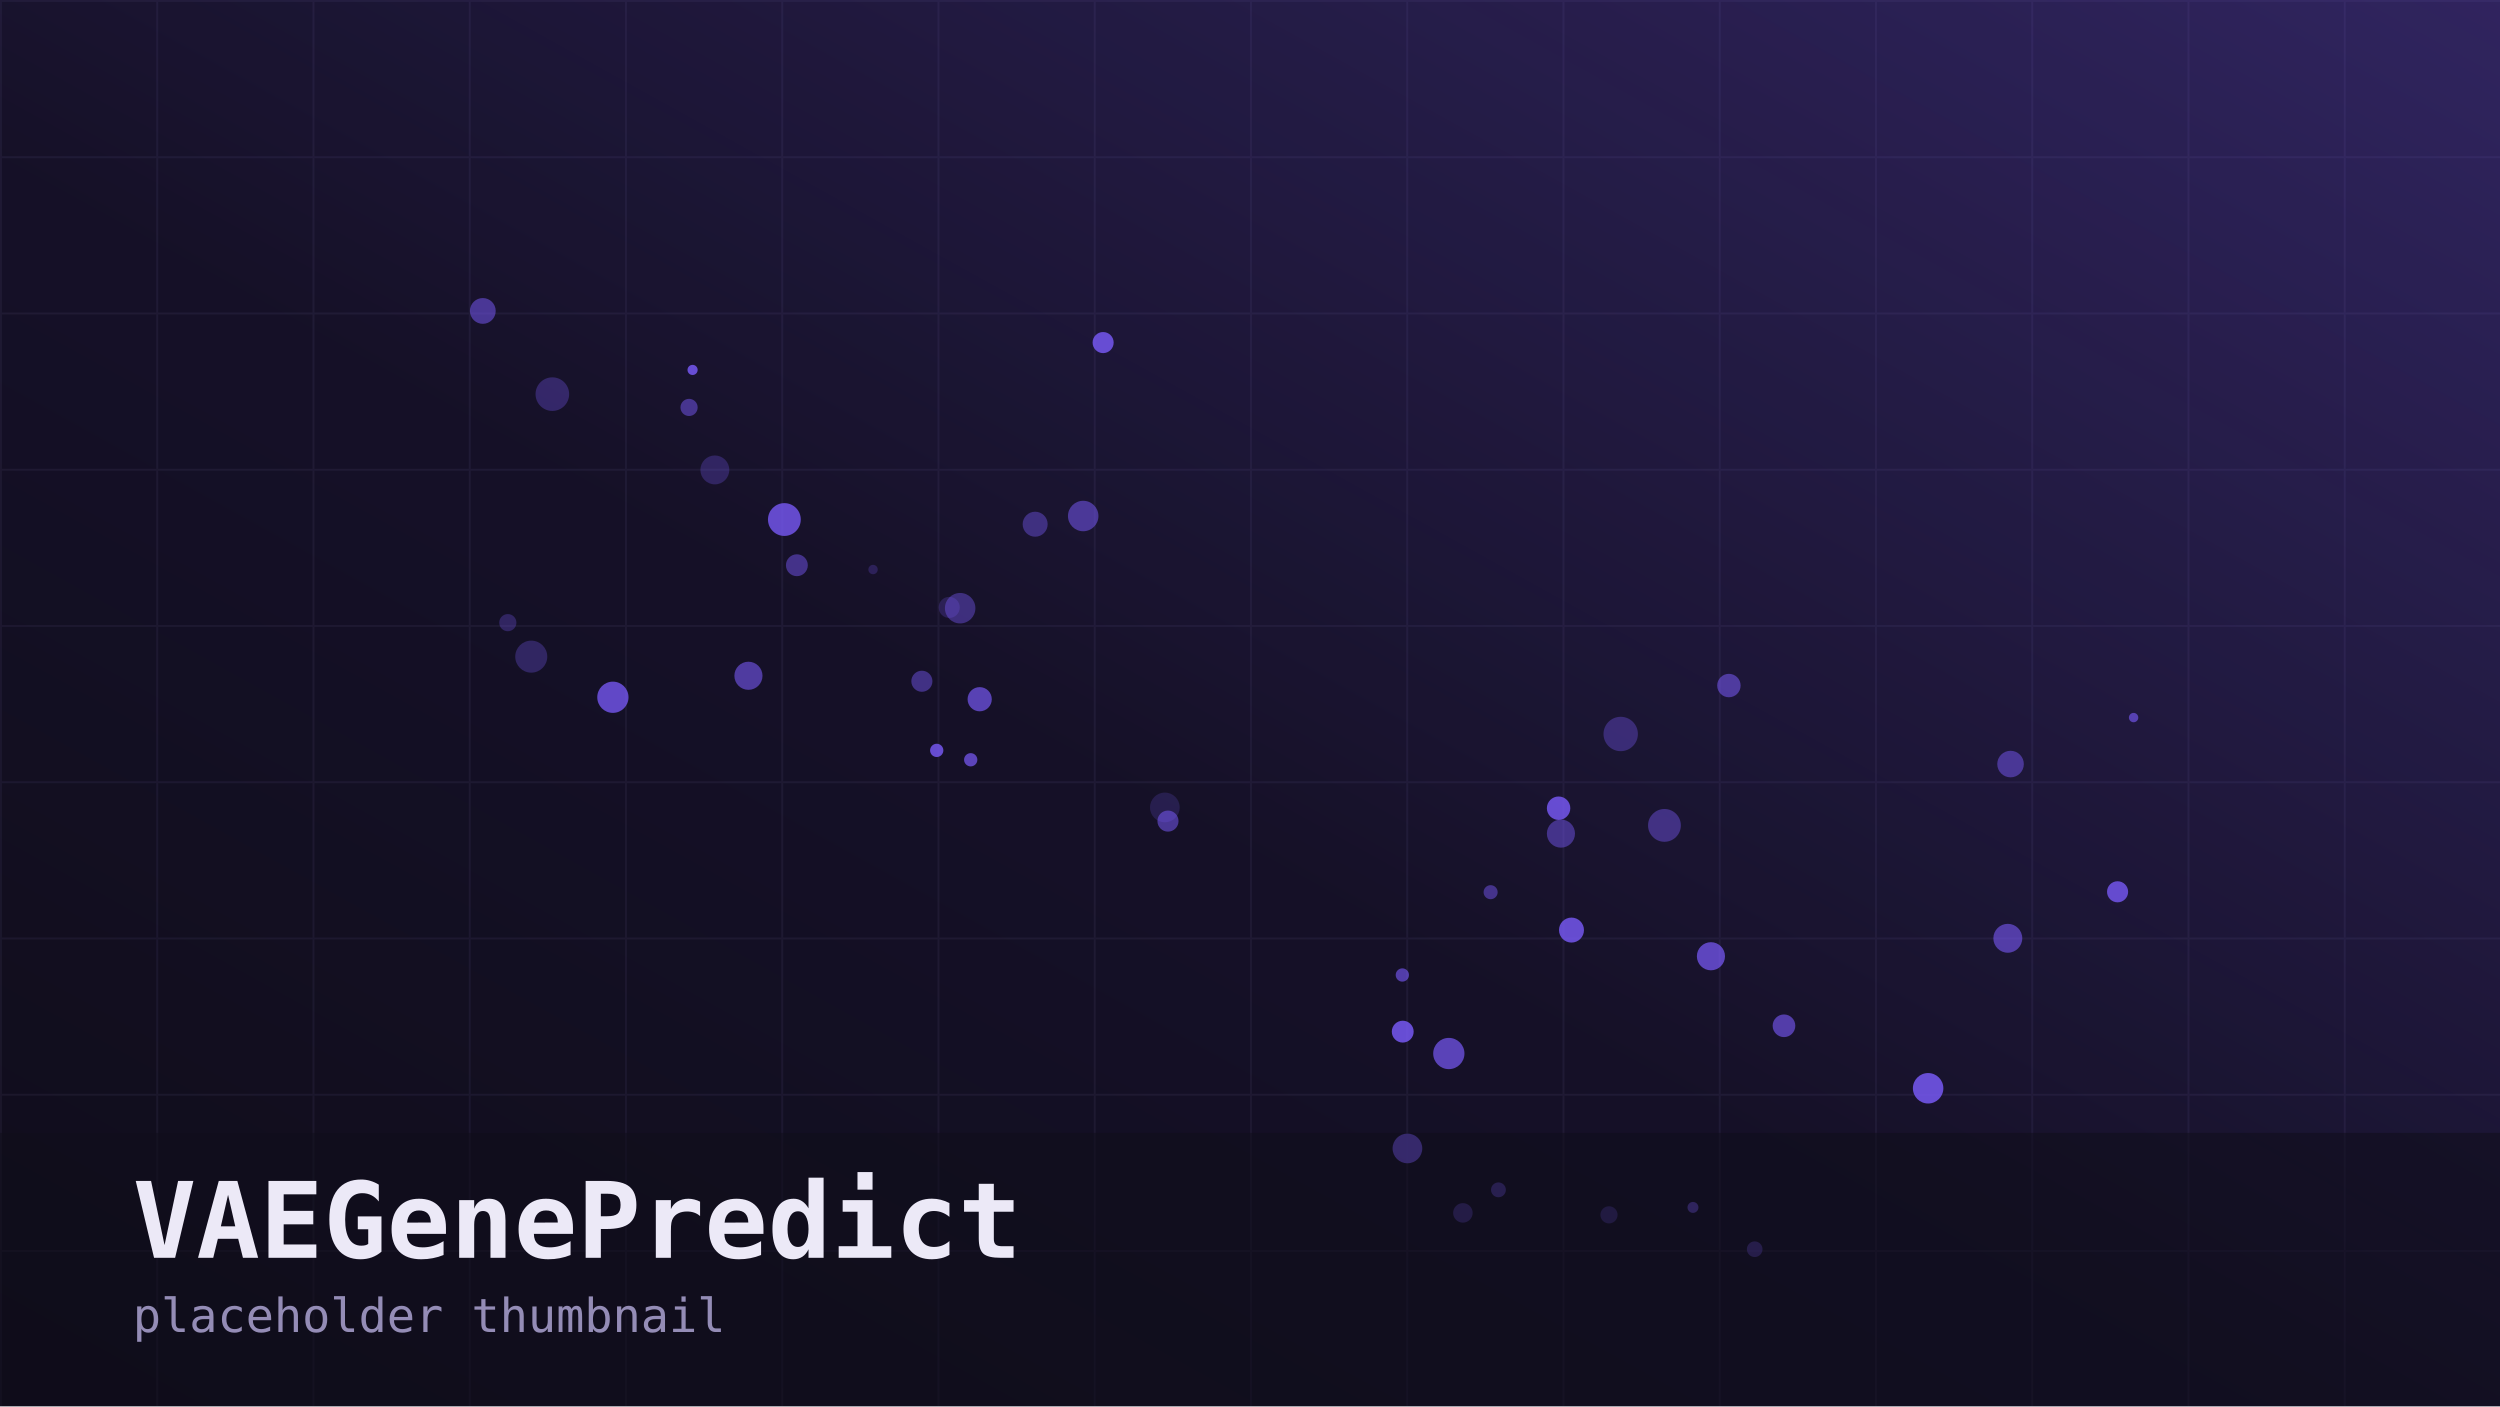
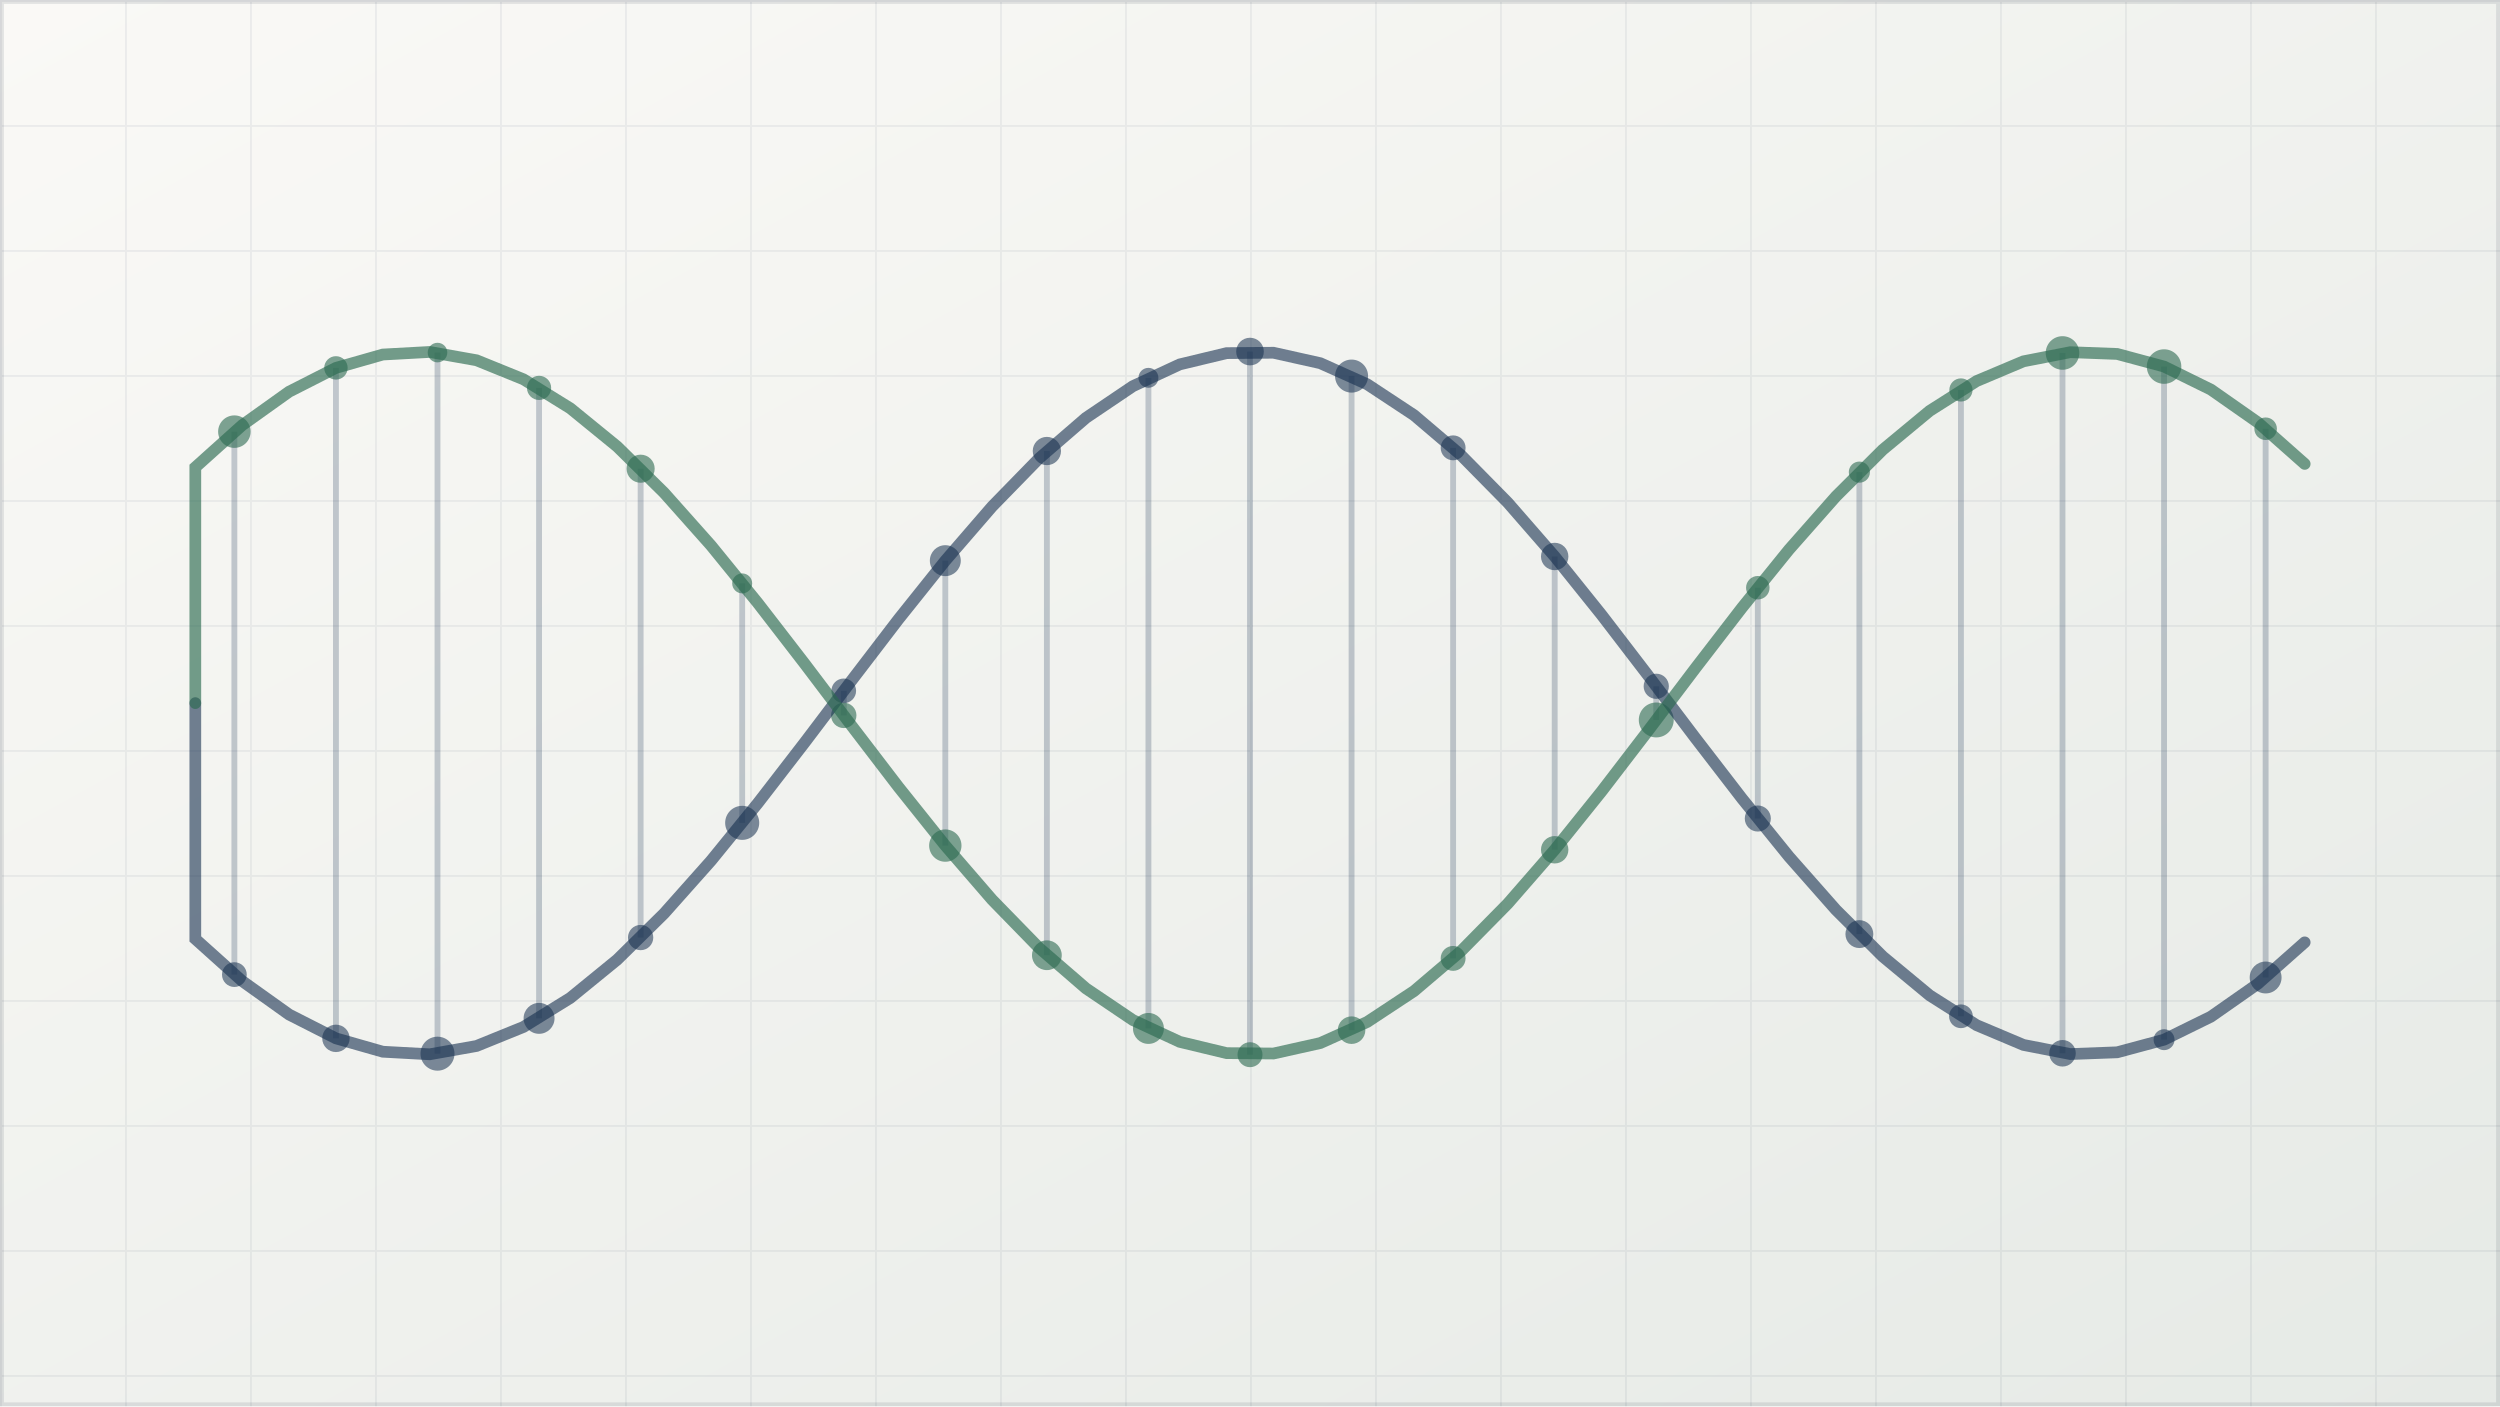
- <svg xmlns="http://www.w3.org/2000/svg" viewBox="0 0 640 360" width="640" height="360" role="img" aria-label="VAEGenePredict">
+ <svg xmlns="http://www.w3.org/2000/svg" viewBox="0 0 640 360" width="640" height="360" role="img" aria-label="vaegenepredict">
  <defs>
-     <linearGradient id="w" x1="1" y1="0" x2="0" y2="1">
-       <stop offset="0" stop-color="#7C5CFF" stop-opacity="0.30" />
-       <stop offset="0.55" stop-color="#7C5CFF" stop-opacity="0.06" />
-       <stop offset="1" stop-color="#7C5CFF" stop-opacity="0" />
+     <linearGradient id="wash" x1="0" y1="0" x2="1" y2="1">
+       <stop offset="0" stop-color="#faf9f6" />
+       <stop offset="1" stop-color="#e6eae6" />
    </linearGradient>
-     <pattern id="g" width="40" height="40" patternUnits="userSpaceOnUse">
-       <path d="M40 0H0V40" fill="none" stroke="#A796E0" stroke-opacity="0.07" stroke-width="1" />
+     <pattern id="grid" width="32" height="32" patternUnits="userSpaceOnUse">
+       <path d="M32 0H0V32" fill="none" stroke="#17304f" stroke-opacity="0.06" stroke-width="1" />
    </pattern>
  </defs>
-   <rect width="640" height="360" fill="#0F0C1A" />
-   <rect width="640" height="360" fill="url(#g)" />
-   <rect width="640" height="360" fill="url(#w)" />
-   <circle cx="123.6" cy="79.6" r="3.3" fill="#7C5CFF" opacity="0.5" />
-   <circle cx="438" cy="244.8" r="3.6" fill="#7C5CFF" opacity="0.69" />
-   <circle cx="277.3" cy="132.1" r="3.9" fill="#7C5CFF" opacity="0.5" />
-   <circle cx="426.1" cy="211.3" r="4.2" fill="#7C5CFF" opacity="0.4" />
-   <circle cx="236" cy="174.4" r="2.7" fill="#7C5CFF" opacity="0.43" />
-   <circle cx="360.3" cy="294" r="3.8" fill="#7C5CFF" opacity="0.77" />
-   <circle cx="243" cy="155.5" r="2.7" fill="#7C5CFF" opacity="0.21" />
-   <circle cx="546.2" cy="183.7" r="1.2" fill="#7C5CFF" opacity="0.6" />
-   <circle cx="200.8" cy="133" r="4.2" fill="#7C5CFF" opacity="0.76" />
-   <circle cx="411.9" cy="311" r="2.2" fill="#7C5CFF" opacity="0.34" />
-   <circle cx="130" cy="159.4" r="2.2" fill="#7C5CFF" opacity="0.27" />
-   <circle cx="442.6" cy="175.5" r="3" fill="#7C5CFF" opacity="0.52" />
-   <circle cx="223.5" cy="145.8" r="1.2" fill="#7C5CFF" opacity="0.22" />
-   <circle cx="414.9" cy="187.9" r="4.4" fill="#7C5CFF" opacity="0.33" />
-   <circle cx="156.9" cy="178.5" r="4" fill="#7C5CFF" opacity="0.74" />
-   <circle cx="370.9" cy="269.7" r="4" fill="#7C5CFF" opacity="0.67" />
-   <circle cx="177.3" cy="94.7" r="1.3" fill="#7C5CFF" opacity="0.79" />
-   <circle cx="433.4" cy="309.1" r="1.4" fill="#7C5CFF" opacity="0.63" />
-   <circle cx="176.4" cy="104.3" r="2.2" fill="#7C5CFF" opacity="0.47" />
-   <circle cx="456.7" cy="262.6" r="2.9" fill="#7C5CFF" opacity="0.59" />
-   <circle cx="299" cy="210.2" r="2.7" fill="#7C5CFF" opacity="0.51" />
-   <circle cx="374.5" cy="310.5" r="2.5" fill="#7C5CFF" opacity="0.4" />
-   <circle cx="191.6" cy="173" r="3.6" fill="#7C5CFF" opacity="0.56" />
-   <circle cx="381.6" cy="228.4" r="1.8" fill="#7C5CFF" opacity="0.45" />
-   <circle cx="245.8" cy="155.7" r="3.9" fill="#7C5CFF" opacity="0.39" />
-   <circle cx="359" cy="249.6" r="1.7" fill="#7C5CFF" opacity="0.6" />
-   <circle cx="183" cy="120.3" r="3.7" fill="#7C5CFF" opacity="0.26" />
-   <circle cx="514" cy="240.2" r="3.7" fill="#7C5CFF" opacity="0.57" />
-   <circle cx="141.4" cy="100.9" r="4.3" fill="#7C5CFF" opacity="0.3" />
-   <circle cx="399.6" cy="213.4" r="3.6" fill="#7C5CFF" opacity="0.44" />
-   <circle cx="250.8" cy="179" r="3.1" fill="#7C5CFF" opacity="0.65" />
-   <circle cx="402.3" cy="238.1" r="3.2" fill="#7C5CFF" opacity="0.78" />
-   <circle cx="298.2" cy="206.7" r="3.8" fill="#7C5CFF" opacity="0.18" />
-   <circle cx="514.7" cy="195.6" r="3.4" fill="#7C5CFF" opacity="0.47" />
-   <circle cx="248.5" cy="194.5" r="1.7" fill="#7C5CFF" opacity="0.68" />
-   <circle cx="399" cy="206.9" r="3" fill="#7C5CFF" opacity="0.78" />
-   <circle cx="282.4" cy="87.7" r="2.7" fill="#7C5CFF" opacity="0.78" />
-   <circle cx="449.2" cy="319.8" r="2" fill="#7C5CFF" opacity="0.44" />
-   <circle cx="265" cy="134.2" r="3.2" fill="#7C5CFF" opacity="0.39" />
-   <circle cx="542.1" cy="228.3" r="2.7" fill="#7C5CFF" opacity="0.76" />
-   <circle cx="239.8" cy="192.1" r="1.7" fill="#7C5CFF" opacity="0.78" />
-   <circle cx="493.6" cy="278.6" r="3.9" fill="#7C5CFF" opacity="0.8" />
-   <circle cx="204" cy="144.7" r="2.8" fill="#7C5CFF" opacity="0.45" />
-   <circle cx="383.6" cy="304.6" r="1.9" fill="#7C5CFF" opacity="0.49" />
-   <circle cx="136" cy="168.1" r="4.1" fill="#7C5CFF" opacity="0.28" />
-   <circle cx="359.1" cy="264.1" r="2.8" fill="#7C5CFF" opacity="0.8" />
-   <rect x="0" y="290" width="640" height="70" fill="#0F0C1A" opacity="0.55" />
-   <text x="34" y="322" font-family="'Anonymous Pro',monospace" font-size="27" font-weight="700" fill="#ECE9F7">VAEGenePredict</text>
-   <text x="34" y="341" font-family="'Anonymous Pro',monospace" font-size="12" fill="#948CB6">placeholder thumbnail</text>
+   <rect width="640" height="360" fill="#f2f1ec" />
+   <rect width="640" height="360" fill="url(#wash)" />
+   <rect width="640" height="360" fill="url(#grid)" />
+   <g>
+     <line x1="60" y1="249.5" x2="60" y2="110.5" stroke="#17304f" stroke-opacity="0.24" stroke-width="1.5" />
+     <circle cx="60" cy="249.5" r="3.17" fill="#17304f" fill-opacity="0.55" />
+     <circle cx="60" cy="110.5" r="4.16" fill="#2c6a51" fill-opacity="0.6" />
+     <line x1="86" y1="265.82" x2="86" y2="94.18" stroke="#17304f" stroke-opacity="0.24" stroke-width="1.5" />
+     <circle cx="86" cy="265.82" r="3.51" fill="#17304f" fill-opacity="0.55" />
+     <circle cx="86" cy="94.18" r="3" fill="#2c6a51" fill-opacity="0.6" />
+     <line x1="112" y1="269.74" x2="112" y2="90.26" stroke="#17304f" stroke-opacity="0.24" stroke-width="1.5" />
+     <circle cx="112" cy="269.74" r="4.35" fill="#17304f" fill-opacity="0.55" />
+     <circle cx="112" cy="90.26" r="2.51" fill="#2c6a51" fill-opacity="0.6" />
+     <line x1="138" y1="260.7" x2="138" y2="99.3" stroke="#17304f" stroke-opacity="0.24" stroke-width="1.5" />
+     <circle cx="138" cy="260.7" r="3.96" fill="#17304f" fill-opacity="0.55" />
+     <circle cx="138" cy="99.3" r="3.1" fill="#2c6a51" fill-opacity="0.6" />
+     <line x1="164" y1="240.01" x2="164" y2="119.99" stroke="#17304f" stroke-opacity="0.24" stroke-width="1.5" />
+     <circle cx="164" cy="240.01" r="3.24" fill="#17304f" fill-opacity="0.55" />
+     <circle cx="164" cy="119.99" r="3.6" fill="#2c6a51" fill-opacity="0.6" />
+     <line x1="190" y1="210.65" x2="190" y2="149.35" stroke="#17304f" stroke-opacity="0.24" stroke-width="1.5" />
+     <circle cx="190" cy="210.65" r="4.36" fill="#17304f" fill-opacity="0.55" />
+     <circle cx="190" cy="149.35" r="2.56" fill="#2c6a51" fill-opacity="0.6" />
+     <line x1="216" y1="176.86" x2="216" y2="183.14" stroke="#17304f" stroke-opacity="0.24" stroke-width="1.5" />
+     <circle cx="216" cy="176.86" r="3.16" fill="#17304f" fill-opacity="0.55" />
+     <circle cx="216" cy="183.14" r="3.25" fill="#2c6a51" fill-opacity="0.6" />
+     <line x1="242" y1="143.53" x2="242" y2="216.47" stroke="#17304f" stroke-opacity="0.24" stroke-width="1.5" />
+     <circle cx="242" cy="143.53" r="3.96" fill="#17304f" fill-opacity="0.55" />
+     <circle cx="242" cy="216.47" r="4.14" fill="#2c6a51" fill-opacity="0.6" />
+     <line x1="268" y1="115.46" x2="268" y2="244.54" stroke="#17304f" stroke-opacity="0.24" stroke-width="1.5" />
+     <circle cx="268" cy="115.46" r="3.62" fill="#17304f" fill-opacity="0.55" />
+     <circle cx="268" cy="244.54" r="3.81" fill="#2c6a51" fill-opacity="0.6" />
+     <line x1="294" y1="96.72" x2="294" y2="263.28" stroke="#17304f" stroke-opacity="0.24" stroke-width="1.5" />
+     <circle cx="294" cy="96.72" r="2.55" fill="#17304f" fill-opacity="0.55" />
+     <circle cx="294" cy="263.28" r="3.96" fill="#2c6a51" fill-opacity="0.6" />
+     <line x1="320" y1="90" x2="320" y2="270" stroke="#17304f" stroke-opacity="0.24" stroke-width="1.5" />
+     <circle cx="320" cy="90" r="3.54" fill="#17304f" fill-opacity="0.55" />
+     <circle cx="320" cy="270" r="3.2" fill="#2c6a51" fill-opacity="0.6" />
+     <line x1="346" y1="96.28" x2="346" y2="263.72" stroke="#17304f" stroke-opacity="0.24" stroke-width="1.5" />
+     <circle cx="346" cy="96.28" r="4.23" fill="#17304f" fill-opacity="0.55" />
+     <circle cx="346" cy="263.72" r="3.53" fill="#2c6a51" fill-opacity="0.6" />
+     <line x1="372" y1="114.65" x2="372" y2="245.35" stroke="#17304f" stroke-opacity="0.24" stroke-width="1.5" />
+     <circle cx="372" cy="114.65" r="3.19" fill="#17304f" fill-opacity="0.55" />
+     <circle cx="372" cy="245.35" r="3.19" fill="#2c6a51" fill-opacity="0.6" />
+     <line x1="398" y1="142.46" x2="398" y2="217.54" stroke="#17304f" stroke-opacity="0.24" stroke-width="1.5" />
+     <circle cx="398" cy="142.46" r="3.51" fill="#17304f" fill-opacity="0.55" />
+     <circle cx="398" cy="217.54" r="3.51" fill="#2c6a51" fill-opacity="0.6" />
+     <line x1="424" y1="175.69" x2="424" y2="184.31" stroke="#17304f" stroke-opacity="0.24" stroke-width="1.5" />
+     <circle cx="424" cy="175.69" r="3.23" fill="#17304f" fill-opacity="0.55" />
+     <circle cx="424" cy="184.31" r="4.47" fill="#2c6a51" fill-opacity="0.6" />
+     <line x1="450" y1="209.54" x2="450" y2="150.46" stroke="#17304f" stroke-opacity="0.24" stroke-width="1.5" />
+     <circle cx="450" cy="209.54" r="3.34" fill="#17304f" fill-opacity="0.55" />
+     <circle cx="450" cy="150.46" r="3.01" fill="#2c6a51" fill-opacity="0.6" />
+     <line x1="476" y1="239.13" x2="476" y2="120.87" stroke="#17304f" stroke-opacity="0.24" stroke-width="1.5" />
+     <circle cx="476" cy="239.13" r="3.57" fill="#17304f" fill-opacity="0.55" />
+     <circle cx="476" cy="120.87" r="2.71" fill="#2c6a51" fill-opacity="0.6" />
+     <line x1="502" y1="260.17" x2="502" y2="99.83" stroke="#17304f" stroke-opacity="0.24" stroke-width="1.5" />
+     <circle cx="502" cy="260.17" r="3.04" fill="#17304f" fill-opacity="0.55" />
+     <circle cx="502" cy="99.83" r="2.97" fill="#2c6a51" fill-opacity="0.6" />
+     <line x1="528" y1="269.64" x2="528" y2="90.36" stroke="#17304f" stroke-opacity="0.24" stroke-width="1.5" />
+     <circle cx="528" cy="269.64" r="3.4" fill="#17304f" fill-opacity="0.55" />
+     <circle cx="528" cy="90.36" r="4.3" fill="#2c6a51" fill-opacity="0.6" />
+     <line x1="554" y1="266.16" x2="554" y2="93.84" stroke="#17304f" stroke-opacity="0.24" stroke-width="1.5" />
+     <circle cx="554" cy="266.16" r="2.68" fill="#17304f" fill-opacity="0.55" />
+     <circle cx="554" cy="93.84" r="4.42" fill="#2c6a51" fill-opacity="0.6" />
+     <line x1="580" y1="250.24" x2="580" y2="109.76" stroke="#17304f" stroke-opacity="0.24" stroke-width="1.5" />
+     <circle cx="580" cy="250.24" r="4.08" fill="#17304f" fill-opacity="0.55" />
+     <circle cx="580" cy="109.76" r="2.89" fill="#2c6a51" fill-opacity="0.6" />
+     <path d="M50 180 L50 240.37 L62 251.15 L74 259.72 L86 265.82 L98 269.24 L110 269.9 L122 267.77 L134 262.9 L146 255.47 L158 245.68 L170 233.86 L182 220.37 L194 205.62 L206 190.08 L218 174.22 L230 158.54 L242 143.53 L254 129.65 L266 117.34 L278 106.97 L290 98.87 L302 93.29 L314 90.4 L326 90.3 L338 92.98 L350 98.37 L362 106.29 L374 116.5 L386 128.68 L398 142.46 L410 157.4 L422 173.05 L434 188.91 L446 204.49 L458 219.32 L470 232.92 L482 244.88 L494 254.82 L506 262.44 L518 267.5 L530 269.84 L542 269.39 L554 266.16 L566 260.26 L578 251.86 L590 241.24" fill="none" stroke="#17304f" stroke-opacity="0.6" stroke-width="3" stroke-linecap="round" />
+     <path d="M50 180 L50 119.63 L62 108.85 L74 100.28 L86 94.18 L98 90.76 L110 90.1 L122 92.23 L134 97.1 L146 104.53 L158 114.32 L170 126.14 L182 139.63 L194 154.38 L206 169.92 L218 185.78 L230 201.46 L242 216.47 L254 230.35 L266 242.66 L278 253.03 L290 261.13 L302 266.71 L314 269.6 L326 269.7 L338 267.02 L350 261.63 L362 253.71 L374 243.5 L386 231.32 L398 217.54 L410 202.6 L422 186.95 L434 171.09 L446 155.51 L458 140.68 L470 127.08 L482 115.12 L494 105.18 L506 97.56 L518 92.5 L530 90.16 L542 90.61 L554 93.84 L566 99.74 L578 108.14 L590 118.76" fill="none" stroke="#2c6a51" stroke-opacity="0.65" stroke-width="3" stroke-linecap="round" />
+   </g>
+   <rect x="0.5" y="0.5" width="639" height="359" fill="none" stroke="#0e1a2b" stroke-opacity="0.1" />
</svg>
